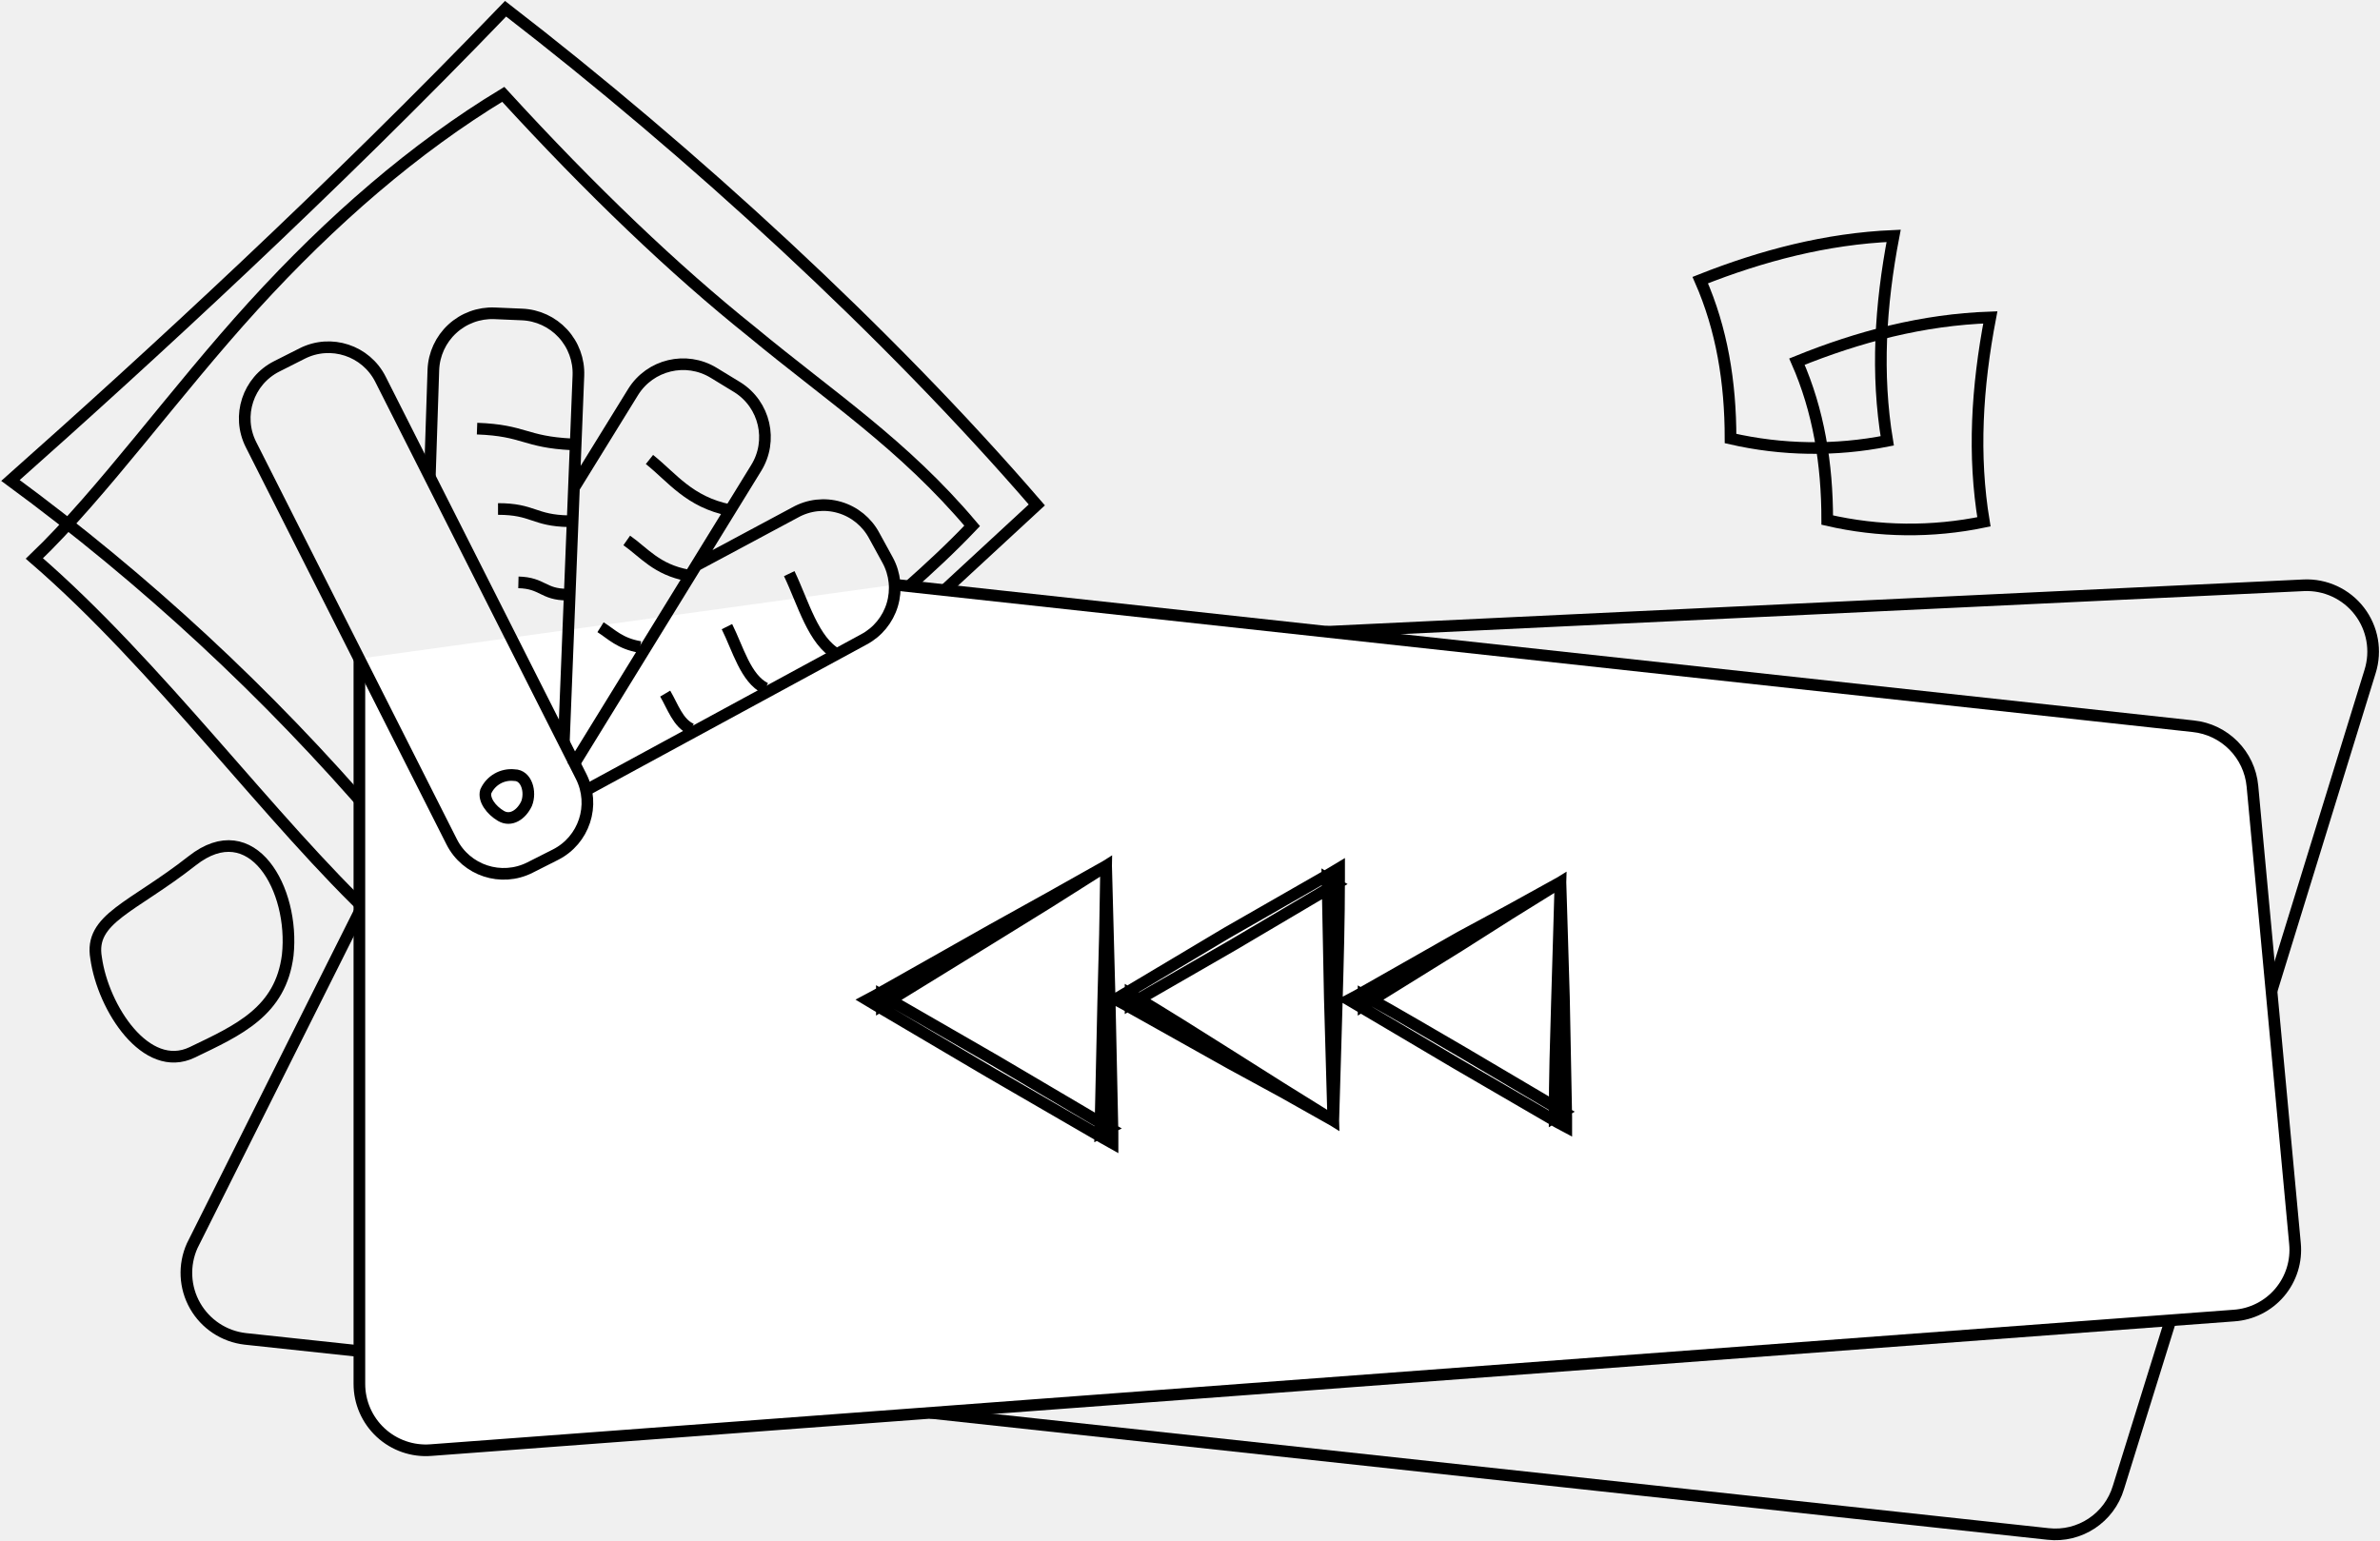
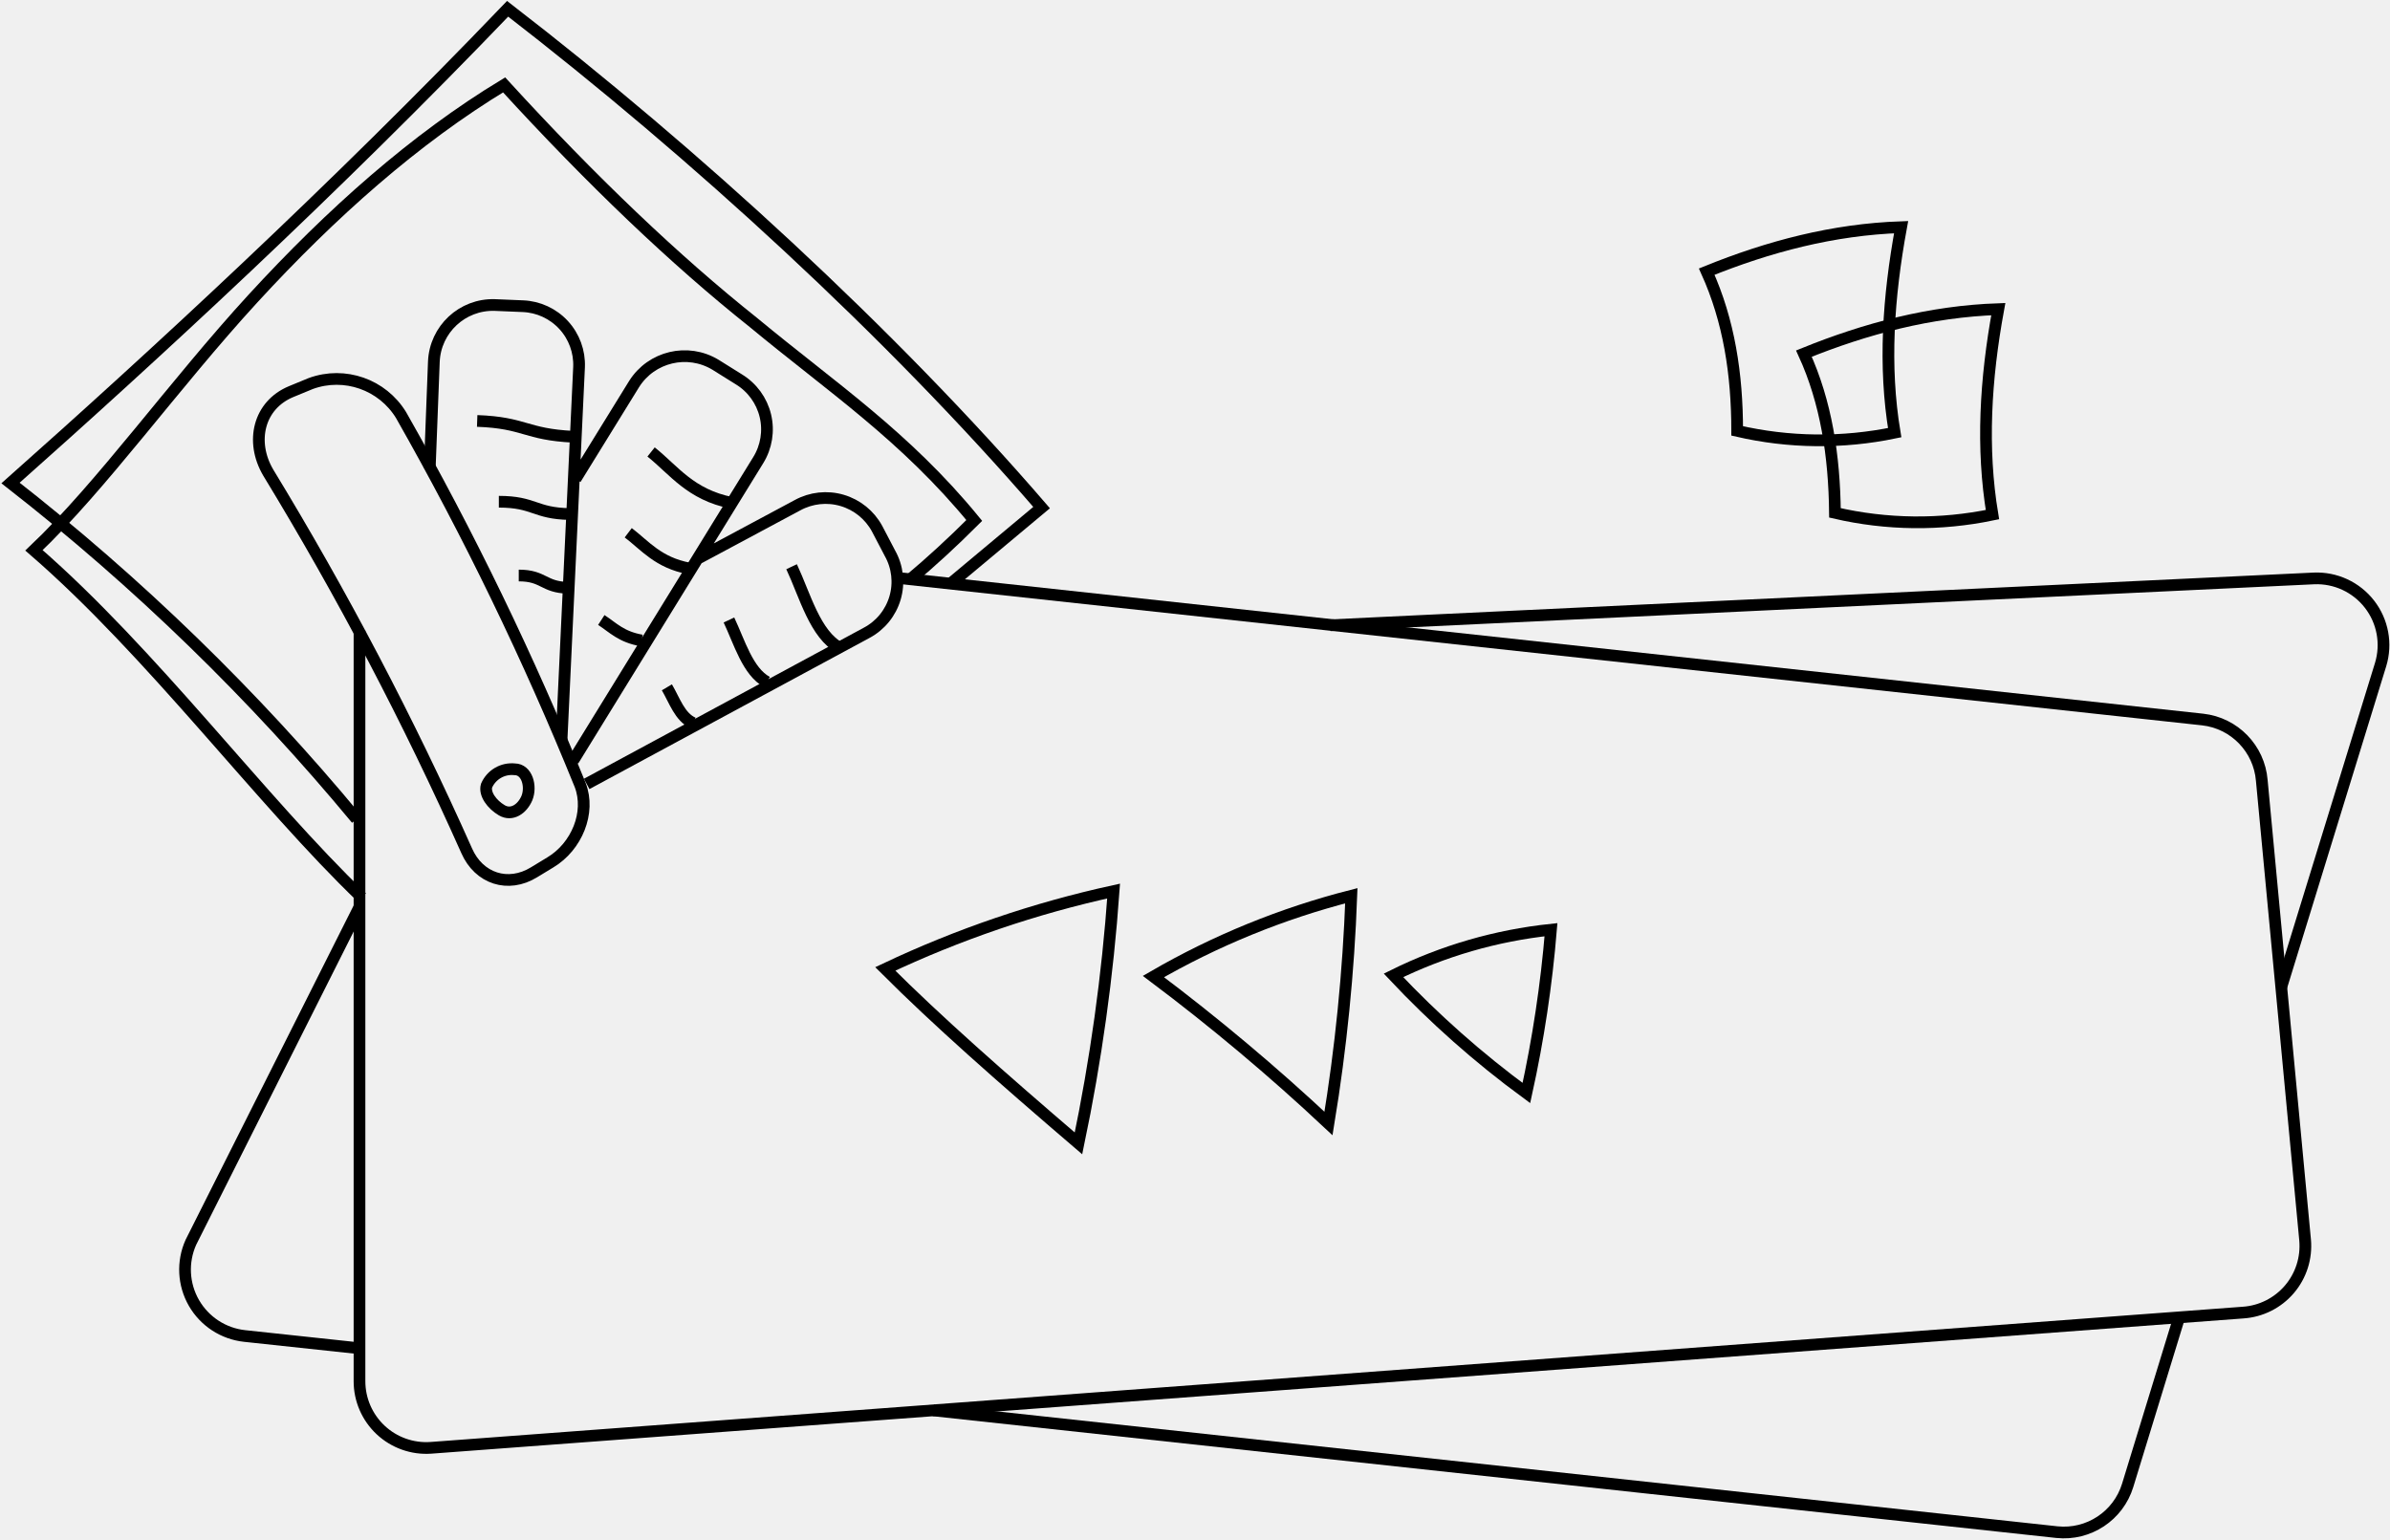
- <svg xmlns="http://www.w3.org/2000/svg" viewBox="0 0 408.6 264.6" id="design">
+ <svg xmlns="http://www.w3.org/2000/svg" viewBox="0 0 408.2 262.9" id="design">
  <g fill="none" stroke="#000000" stroke-width="2">
-     <path d="M64.7,140.8A377.1,377.1,0,0,0,1.8,82.5c24.1-21.4,55.1-49.9,85-81,32,24.7,65.5,55.4,91.2,85.2l-18.5,17.1" />
-     <path d="M64.4,157.8C46.6,141.1,27.1,114.2,5.9,95.9,17.5,84.8,30.1,67.2,43.5,52.5S71.2,25.4,86.4,16.2Q109.1,41,129.1,57c13.4,11.1,26,19.3,37.8,33.3-3.7,3.9-7.4,7.3-11,10.5" />
-     <path d="M308.5 62.1c3.7 8.4 5.2 17.5 5.2 27.2a62.7 62.7 0 0 0 26.9.3c-1.9-11.4-1.2-23.1 1.1-35.1-11.6.4-22.6 3.3-33.2 7.6z" />
-     <path d="M291.9 48.1c3.7 8.4 5.2 17.5 5.2 27.2a64.3 64.3 0 0 0 26.9.4c-1.9-11.5-1.2-23.2 1.1-35.2-11.6.5-22.6 3.4-33.2 7.6z" />
-     <path d="M389.9 170.4l17-55.1a11.4 11.4 0 0 0-11.4-14.8l-167.9 8m-67.9 134.1l191.9 20.8a11.3 11.3 0 0 0 12.1-8l8.9-28.6M61.7 156.6L33 213.9a11.4 11.4 0 0 0 9.1 16l19.6 2.1" />
-     <path d="M61.7,113.1V237.6A11.4,11.4,0,0,0,74,249l309.5-23.1A11.3,11.3,0,0,0,394,213.5L386.7,135a11.4,11.4,0,0,0-10.2-10.3L153.6,100.4" fill="#fff" class="F G I" />
-     <path d="M49.4 164c-1.2 9.7-8.5 12.9-16.4 16.7s-15.3-7.6-16.5-16.2c-1.2-6.8 6.2-8.6 16.5-16.7s17.6 4.9 16.4 16.2z" />
-     <path d="M189.9 148.7l-9.8 6.2-9.7 6-19 11.7v-1.7l19.6 11.3 19.5 11.5-1.6.8.5-22.5.3-11.5zm0 0l.6 22.6.5 23.2v1.8l-1.6-.9-19.5-11.3-19.5-11.5-1.5-.9 1.5-.8 20-11.3 9.9-5.5zm39 43.7l-8.7-4.9-9-4.9-18.2-10.2-1.5-.8 1.5-.9 17.6-10.5 17.8-10.2 1.5-.9v1.8c0 7.1-.2 14.1-.4 21.1l-.3 10.3zm0 0l-.6-21.1-.4-20.4 1.5.9-17.6 10.4-17.7 10.2v-1.7c5.7 3.4 11.4 7 17.1 10.6l8.7 5.5zm39-40.9l-8.7 5.4-8.5 5.4-16.6 10.3v-1.7c5.8 3.2 11.5 6.6 17.2 9.9l17.1 10.1-1.5.9c0-6.6.2-13.1.4-19.8l.3-10.1zm0 0l.3 9.8.3 10 .4 20.5v1.7l-1.5-.8-17.2-10-18.6-11 1.5-.8 17.6-10 8.7-4.7z" />
-     <path d="M119.7 97l16.8-9a9.9 9.9 0 0 1 13.6 4l2.3 4.2a10 10 0 0 1-4.1 13.6l-47.7 25.9m-1.9-52.2l10-16.2a10.1 10.1 0 0 1 13.8-3.3l4.1 2.5a10.1 10.1 0 0 1 3.2 13.9l-31.5 51.2M73.8 81.7l.6-18.2a10.1 10.1 0 0 1 10.5-9.7l4.7.2a10.1 10.1 0 0 1 9.7 10.5l-2.5 63" />
-     <rect x="59" y="56.6" width="24.9" height="96.42" rx="10" transform="matrix(.892586 -.450878 .450878 .892586 -39.6 43.5)" />
-     <path d="M81.9 73.6c8.2.3 8.1 2.3 16.3 2.7M85.5 87.4c6.1 0 6.1 2 12.2 2.1M89 100c4.2.1 4.2 2.1 8.4 2.1m14.1-23.2c3.9 3.1 6.8 7.3 13.8 8.7m-17.7 5.2c3 2.1 5.1 5 10.5 6m-15 8.9c1.9 1.2 3.3 2.8 6.8 3.4m25.6-12.6c2.4 5 4.1 11.6 8.3 13.9m-19-4.8c1.9 3.8 3.2 8.9 6.6 10.6m-17.2.9c1.3 2.2 2.2 5.1 4.5 6.1" />
-     <path d="M90.4 138c-.9 1.9-2.7 3.1-4.4 2.1s-3-2.8-2.6-4.2a4.8 4.8 0 0 1 4.9-2.8c2.1 0 2.9 2.9 2.1 4.9z" />
+     <path d="M60.9 139.9A381.4 381.4 0 0 0 1.8 82.5c24.1-21.4 55.1-49.9 84.9-81 32 24.7 65.5 55.4 91.2 85.2l-15.8 13.2" />
+     <path d="M61.8 153.3C44.7 136.9 26 111.5 5.8 94c11.5-10.9 24-28.4 37.4-43s27.7-27.3 42.9-36.5q22.5 24.6 42.6 40.6c13.4 11.1 25.9 19.4 37.7 33.8-3.8 3.8-7.4 7.1-11.1 10.2" />
+     <path d="M308.1 60.4c3.8 8.3 5.2 17.5 5.3 27.2a62.6 62.6 0 0 0 26.9.3c-1.9-11.4-1.2-23.1 1-35.1-11.6.4-22.6 3.3-33.2 7.6z" />
+     <path d="M291.5 46.4c3.8 8.4 5.2 17.5 5.2 27.2a62.7 62.7 0 0 0 26.9.3c-1.9-11.4-1.1-23.1 1.1-35.1-11.6.4-22.6 3.3-33.2 7.6z" />
+     <path d="M389.6 168.7l17-55.2a11.4 11.4 0 0 0-11.4-14.7l-168 8m-67.8 134.1l191.9 20.8a11.4 11.4 0 0 0 12.1-8l8.8-28.7M61.4 154.9l-28.8 57.3a11.4 11.4 0 0 0 9.2 16l19.6 2.1" />
+     <path d="M61.4 107.7v128.2a11.4 11.4 0 0 0 12.2 11.4l309.5-23.1a11.4 11.4 0 0 0 10.6-12.4l-7.4-78.5a11.4 11.4 0 0 0-10.1-10.4l-223-24.2" />
+     <path d="M190.2 152.2a182 182 0 0 0-39 13.3c8.8 8.8 19.8 18.5 33 29.8a321.2 321.2 0 0 0 6-43.1z" />
+     <path d="M230.8 153a133.1 133.1 0 0 0-33.8 13.8 358.2 358.2 0 0 1 29.9 25.1 308.7 308.7 0 0 0 3.9-38.9z" />
+     <path d="M264.9 158.8a79.5 79.5 0 0 0-26.9 7.8 165.7 165.7 0 0 0 22.7 20.1 209.8 209.8 0 0 0 4.2-27.9z" />
+     <path d="M119.4 95.3l16.8-9a10 10 0 0 1 13.6 4l2.2 4.2a9.9 9.9 0 0 1-4 13.6l-47.8 25.8m-1.9-52.1l10-16.2a10.2 10.2 0 0 1 13.9-3.3l4 2.5a10 10 0 0 1 3.3 13.8l-31.6 51.3M73.4 80l.7-18.2c.217-5.54 4.86-9.87 10.4-9.7l4.8.2a10 10 0 0 1 9.6 10.4l-3 63.9" />
+     <path d="M94 147.3l-2.8 1.7c-4.4 2.7-9.4 1.1-11.5-3.7a571.7 571.7 0 0 0-33.9-64.6c-3.1-5.3-1.6-11.5 3.9-13.8l3.4-1.4a12.9 12.9 0 0 1 15.4 5.4 531.9 531.9 0 0 1 30.6 63.2c1.8 4.7-.6 10.5-5.1 13.2z" />
+     <path d="M81.5 71.9c8.2.3 8.2 2.3 16.4 2.7M85.2 85.7c6.1 0 6.1 2 12.1 2.1m-8.7 10.5c4.3 0 4.2 2 8.4 2.1m14.2-23.2c3.9 3.1 6.7 7.3 13.8 8.7M107.3 91c2.9 2.2 5.1 5.1 10.4 6.1m-15 8.8c2 1.3 3.4 2.9 6.9 3.5m25.6-12.6c2.3 4.9 4 11.6 8.3 13.9m-19-4.8c1.8 3.8 3.2 8.8 6.5 10.6m-17.1.9c1.3 2.2 2.2 5.1 4.5 6.1" />
+     <path d="M90 136.3c-.8 1.9-2.6 3.1-4.3 2.1s-3-2.8-2.6-4.2a4.7 4.7 0 0 1 4.8-2.8c2.1 0 2.9 2.9 2.1 4.9z" />
  </g>
</svg>
